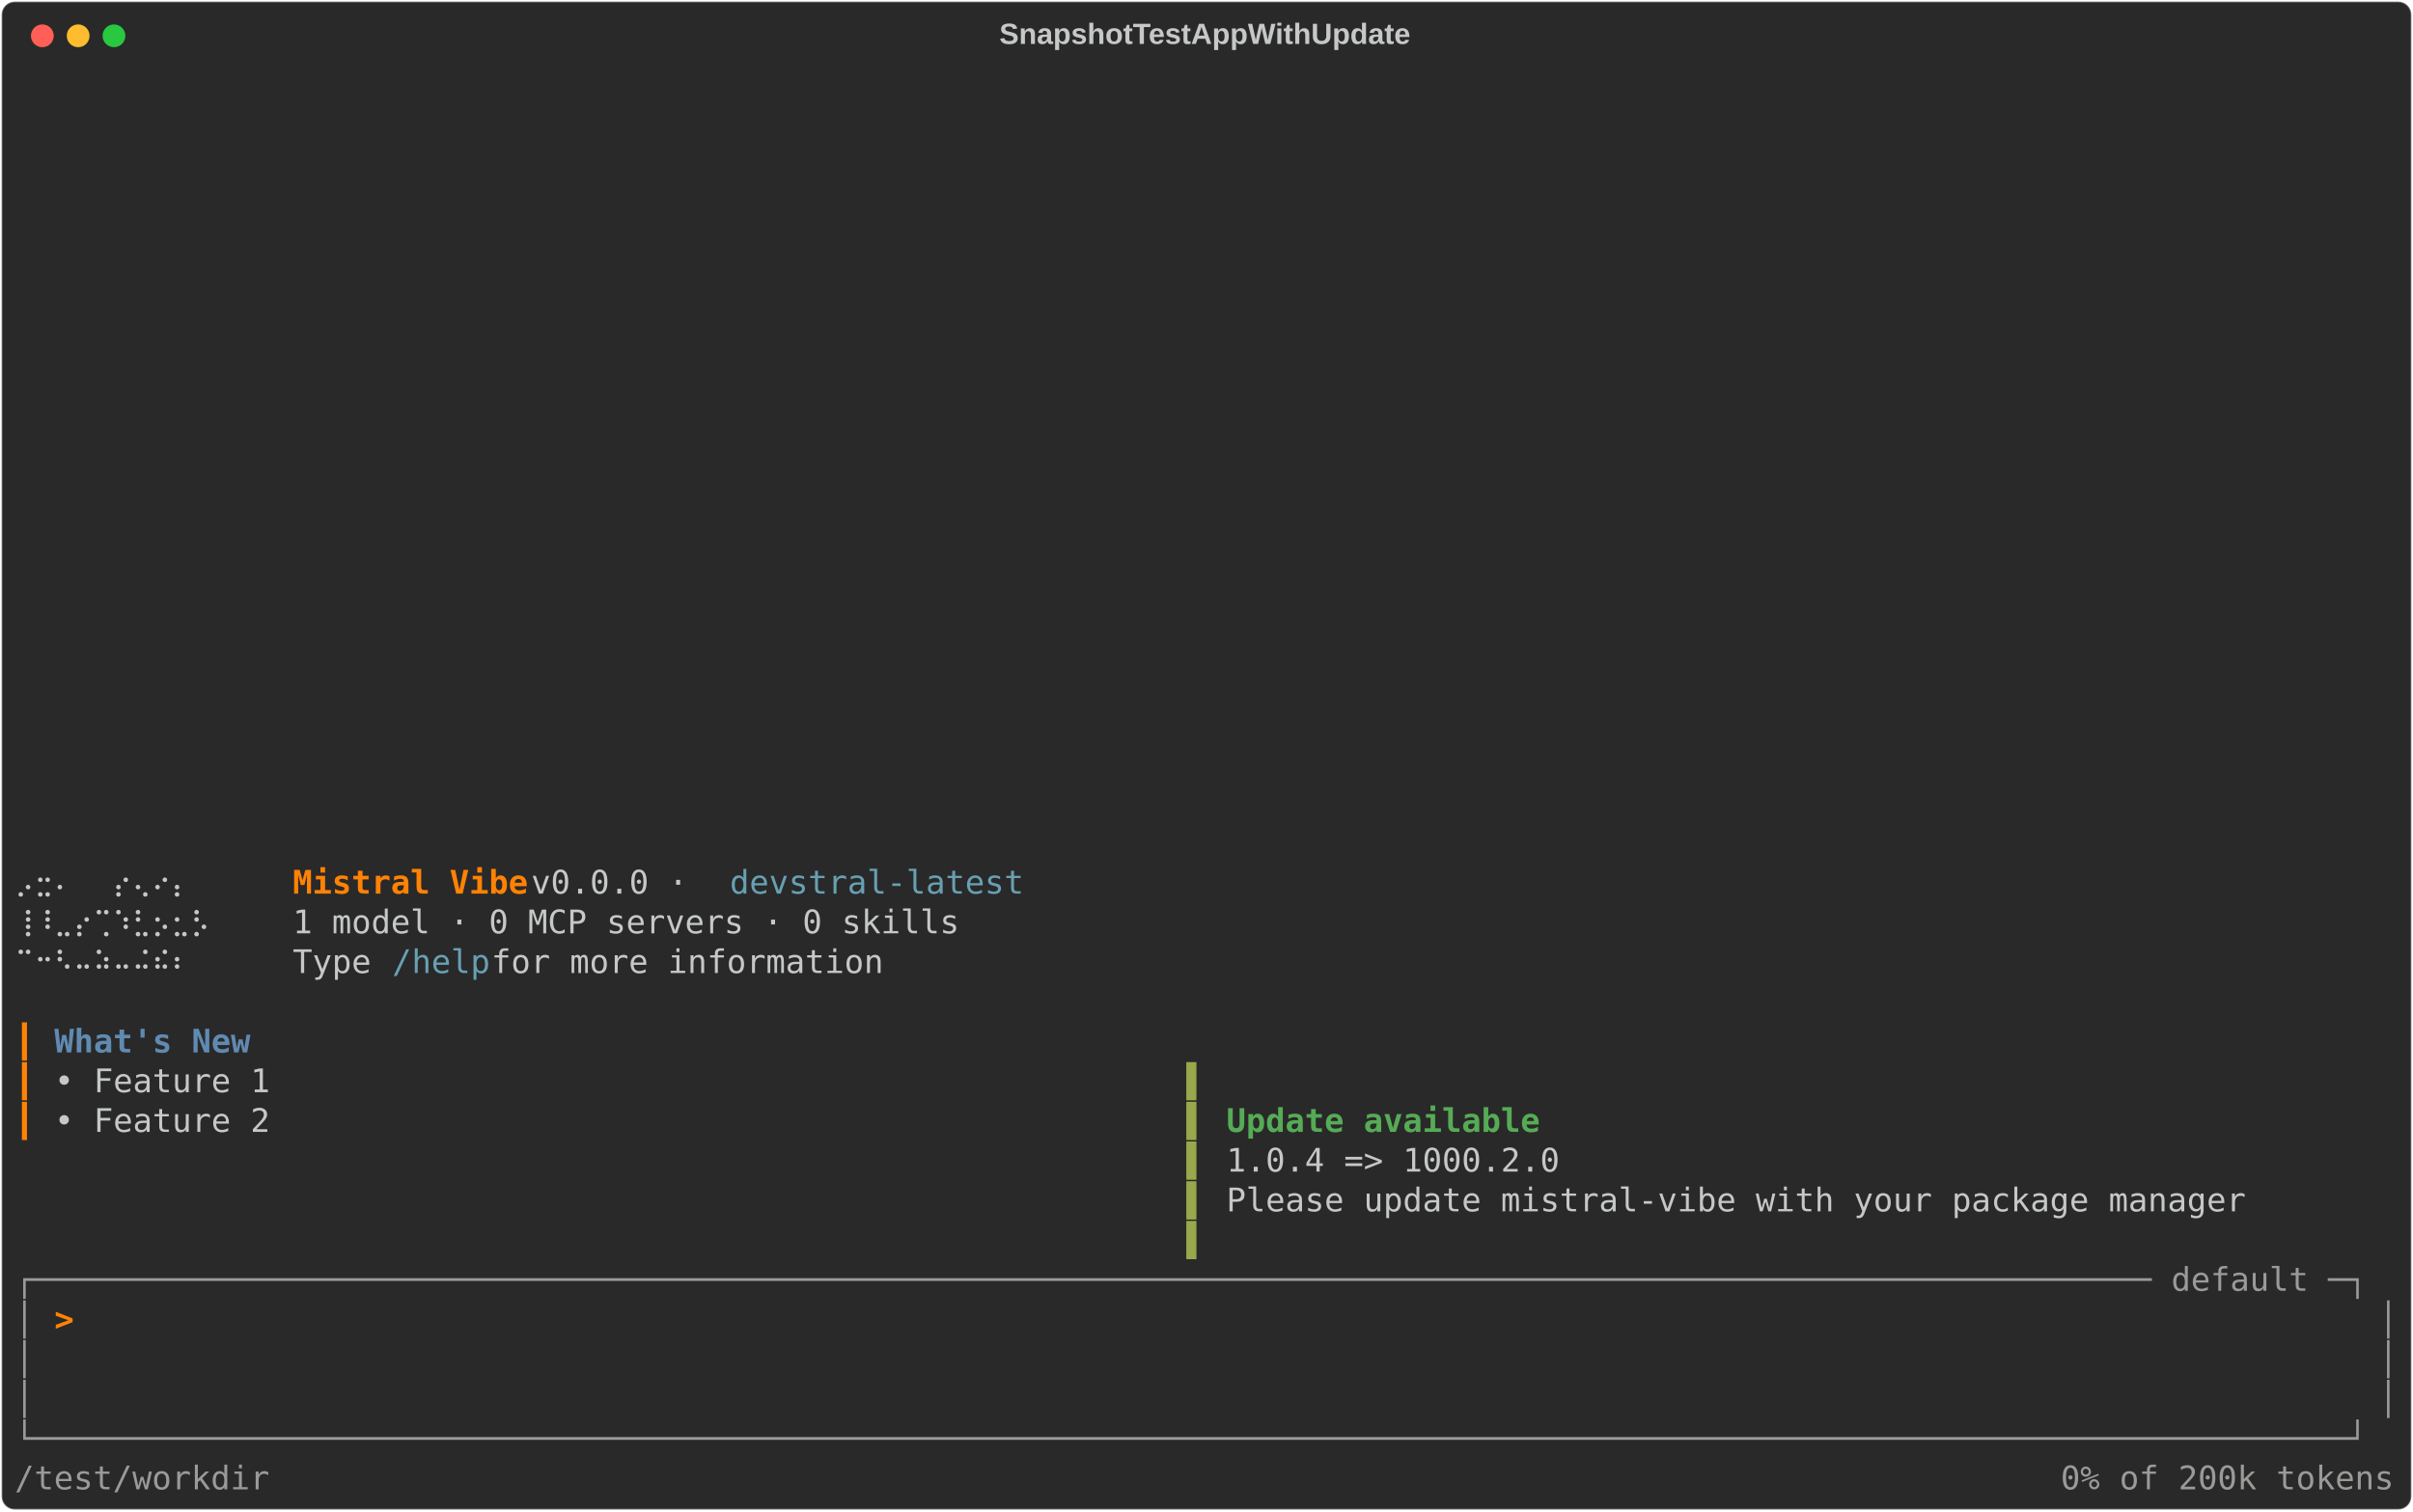
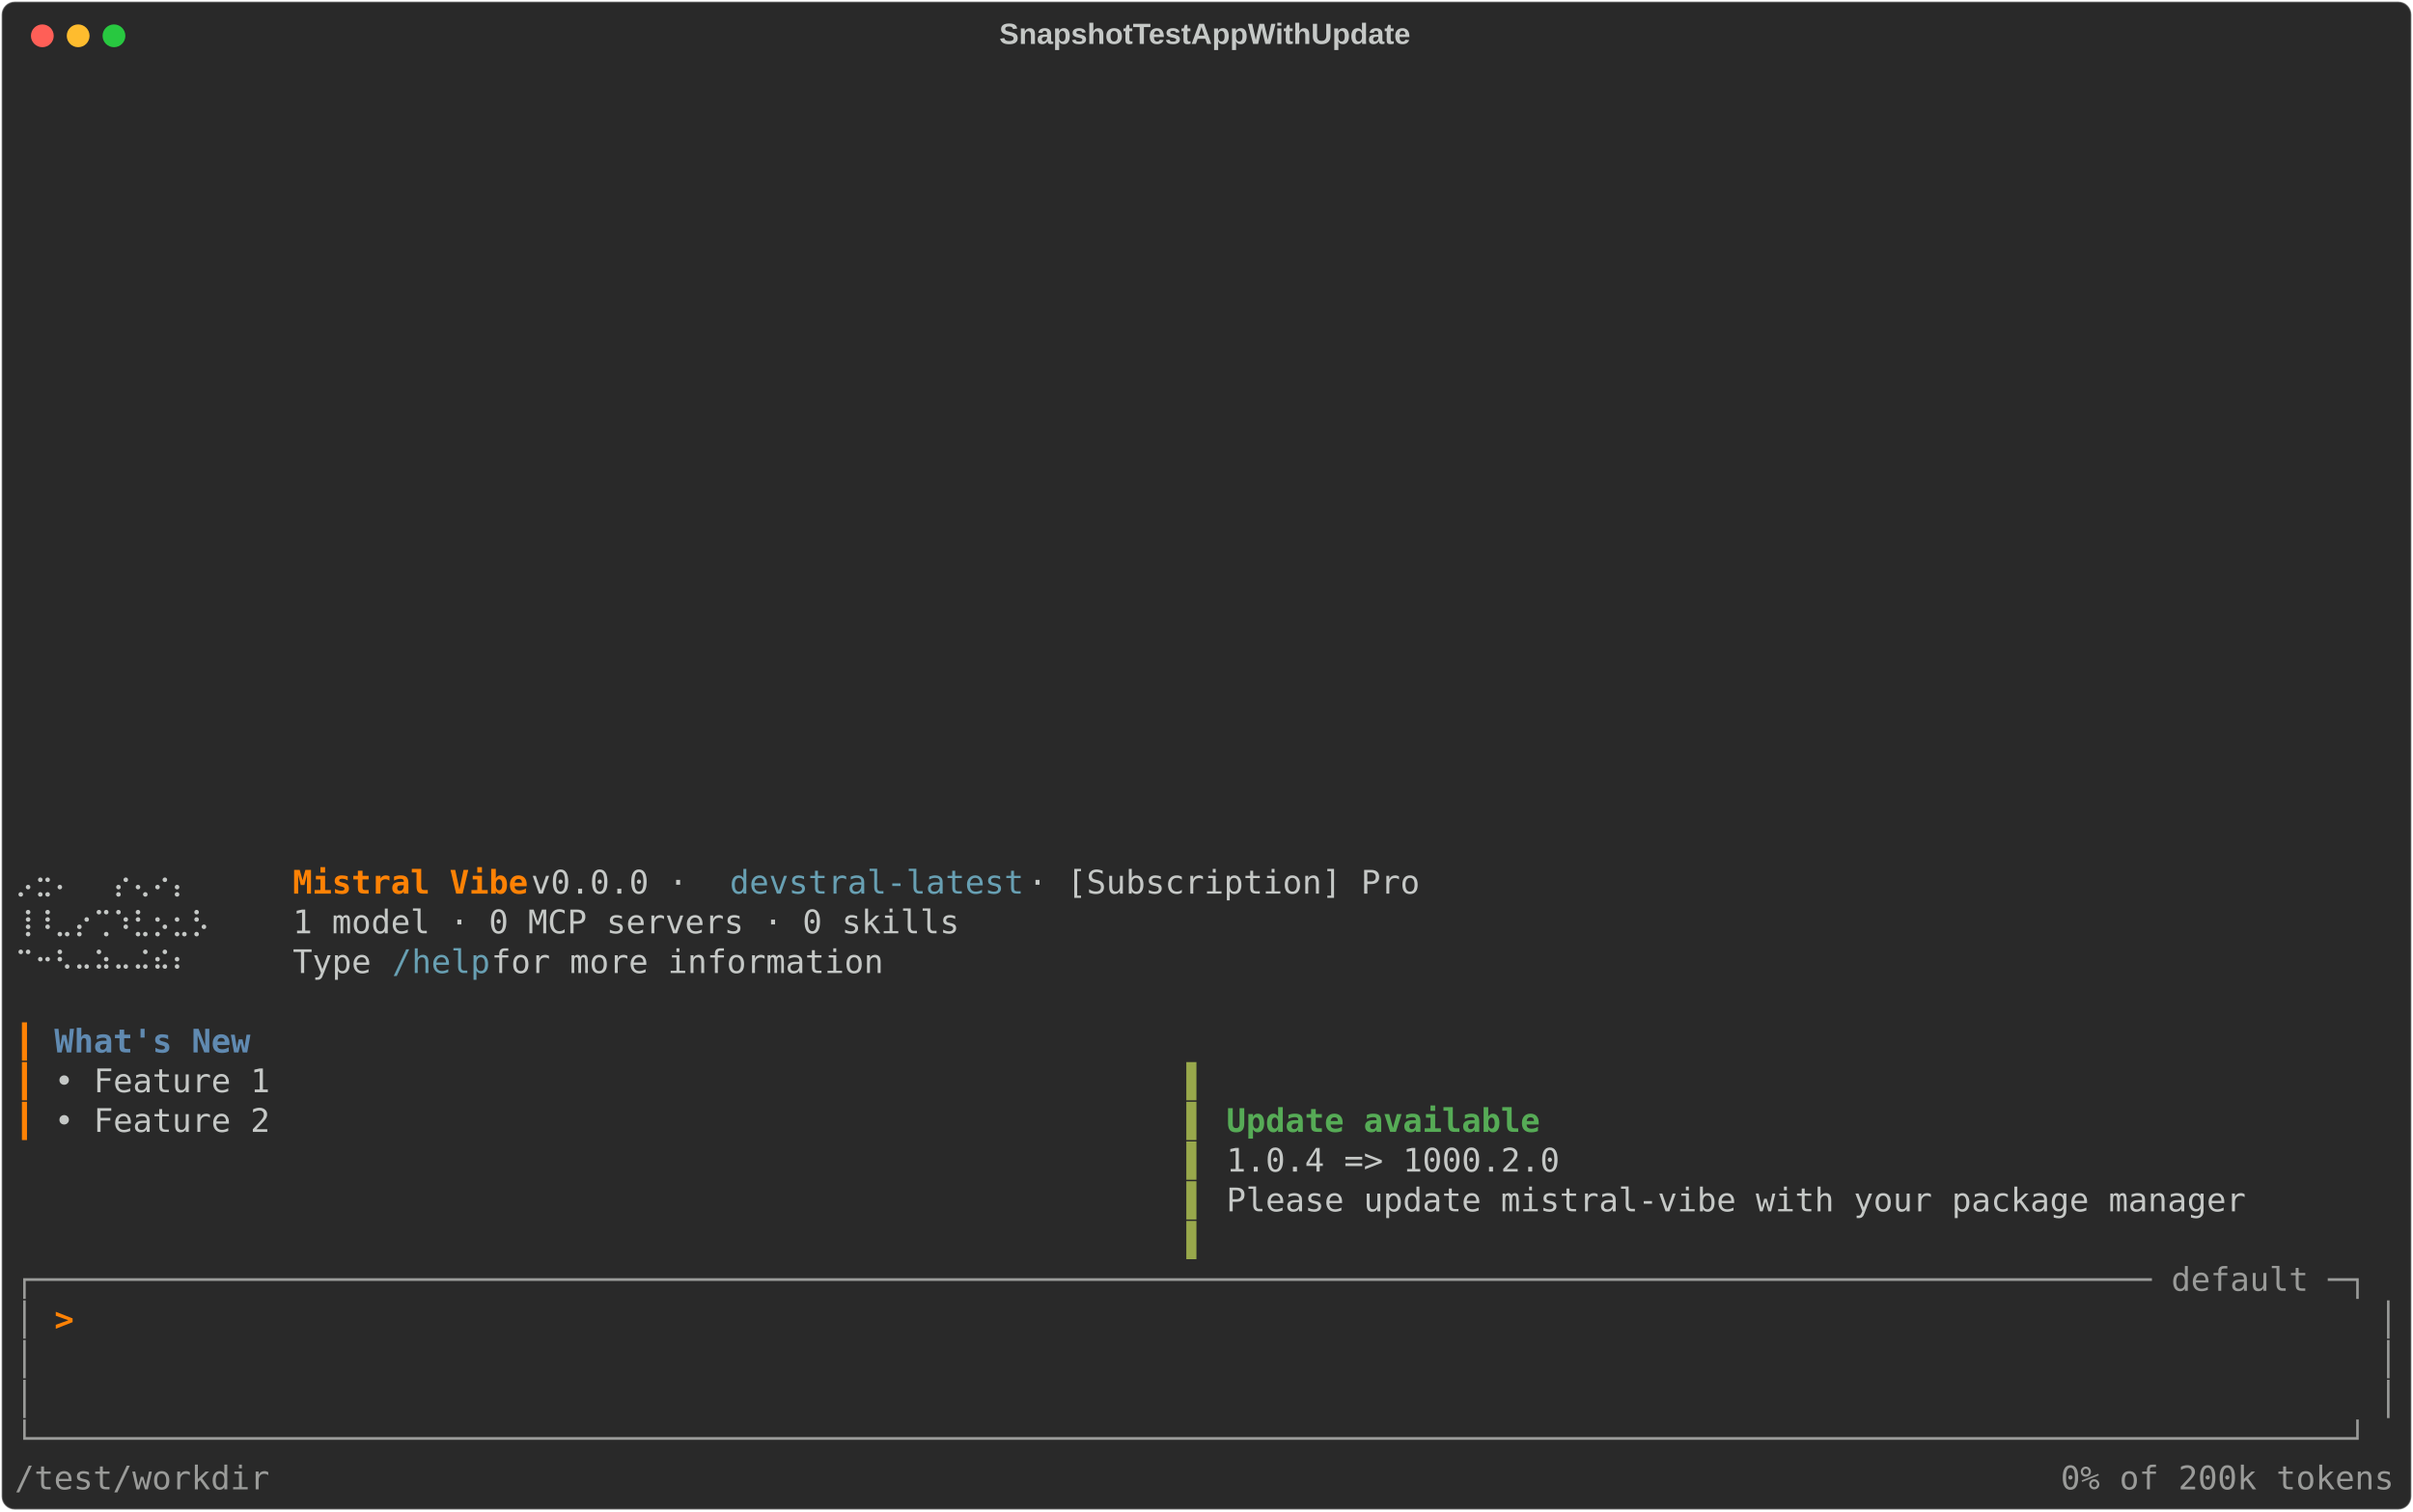
<svg xmlns="http://www.w3.org/2000/svg" class="rich-terminal" viewBox="0 0 1482 928.4">
  <style>

    @font-face {
        font-family: "Fira Code";
        src: local("FiraCode-Regular"),
                url("https://cdnjs.cloudflare.com/ajax/libs/firacode/6.2.0/woff2/FiraCode-Regular.woff2") format("woff2"),
                url("https://cdnjs.cloudflare.com/ajax/libs/firacode/6.2.0/woff/FiraCode-Regular.woff") format("woff");
        font-style: normal;
        font-weight: 400;
    }
    @font-face {
        font-family: "Fira Code";
        src: local("FiraCode-Bold"),
                url("https://cdnjs.cloudflare.com/ajax/libs/firacode/6.2.0/woff2/FiraCode-Bold.woff2") format("woff2"),
                url("https://cdnjs.cloudflare.com/ajax/libs/firacode/6.2.0/woff/FiraCode-Bold.woff") format("woff");
        font-style: bold;
        font-weight: 700;
    }

    .terminal-matrix {
        font-family: Fira Code, monospace;
        font-size: 20px;
        line-height: 24.4px;
        font-variant-east-asian: full-width;
    }

    .terminal-title {
        font-size: 18px;
        font-weight: bold;
        font-family: arial;
    }

    .terminal-r1 { fill: #c5c8c6 }
.terminal-r2 { fill: #ff8205;font-weight: bold }
.terminal-r3 { fill: #68a0b3 }
.terminal-r4 { fill: #ff8205 }
.terminal-r5 { fill: #608ab1;font-weight: bold }
.terminal-r6 { fill: #98a84b }
.terminal-r7 { fill: #56ab56;font-weight: bold }
.terminal-r8 { fill: #9a9b99 }
    </style>
  <defs>
    <clipPath id="terminal-clip-terminal">
      <rect x="0" y="0" width="1463.0" height="877.4" />
    </clipPath>
    <clipPath id="terminal-line-0">
      <rect x="0" y="1.5" width="1464" height="24.65" />
    </clipPath>
    <clipPath id="terminal-line-1">
      <rect x="0" y="25.9" width="1464" height="24.65" />
    </clipPath>
    <clipPath id="terminal-line-2">
      <rect x="0" y="50.3" width="1464" height="24.65" />
    </clipPath>
    <clipPath id="terminal-line-3">
      <rect x="0" y="74.7" width="1464" height="24.65" />
    </clipPath>
    <clipPath id="terminal-line-4">
      <rect x="0" y="99.1" width="1464" height="24.65" />
    </clipPath>
    <clipPath id="terminal-line-5">
      <rect x="0" y="123.5" width="1464" height="24.65" />
    </clipPath>
    <clipPath id="terminal-line-6">
      <rect x="0" y="147.9" width="1464" height="24.65" />
    </clipPath>
    <clipPath id="terminal-line-7">
      <rect x="0" y="172.3" width="1464" height="24.65" />
    </clipPath>
    <clipPath id="terminal-line-8">
      <rect x="0" y="196.7" width="1464" height="24.65" />
    </clipPath>
    <clipPath id="terminal-line-9">
      <rect x="0" y="221.1" width="1464" height="24.65" />
    </clipPath>
    <clipPath id="terminal-line-10">
      <rect x="0" y="245.5" width="1464" height="24.65" />
    </clipPath>
    <clipPath id="terminal-line-11">
      <rect x="0" y="269.9" width="1464" height="24.65" />
    </clipPath>
    <clipPath id="terminal-line-12">
      <rect x="0" y="294.3" width="1464" height="24.65" />
    </clipPath>
    <clipPath id="terminal-line-13">
      <rect x="0" y="318.7" width="1464" height="24.65" />
    </clipPath>
    <clipPath id="terminal-line-14">
      <rect x="0" y="343.1" width="1464" height="24.65" />
    </clipPath>
    <clipPath id="terminal-line-15">
      <rect x="0" y="367.5" width="1464" height="24.65" />
    </clipPath>
    <clipPath id="terminal-line-16">
      <rect x="0" y="391.9" width="1464" height="24.65" />
    </clipPath>
    <clipPath id="terminal-line-17">
      <rect x="0" y="416.3" width="1464" height="24.65" />
    </clipPath>
    <clipPath id="terminal-line-18">
      <rect x="0" y="440.7" width="1464" height="24.65" />
    </clipPath>
    <clipPath id="terminal-line-19">
      <rect x="0" y="465.1" width="1464" height="24.65" />
    </clipPath>
    <clipPath id="terminal-line-20">
      <rect x="0" y="489.5" width="1464" height="24.65" />
    </clipPath>
    <clipPath id="terminal-line-21">
      <rect x="0" y="513.9" width="1464" height="24.65" />
    </clipPath>
    <clipPath id="terminal-line-22">
      <rect x="0" y="538.3" width="1464" height="24.65" />
    </clipPath>
    <clipPath id="terminal-line-23">
      <rect x="0" y="562.7" width="1464" height="24.65" />
    </clipPath>
    <clipPath id="terminal-line-24">
      <rect x="0" y="587.1" width="1464" height="24.65" />
    </clipPath>
    <clipPath id="terminal-line-25">
      <rect x="0" y="611.5" width="1464" height="24.65" />
    </clipPath>
    <clipPath id="terminal-line-26">
      <rect x="0" y="635.9" width="1464" height="24.65" />
    </clipPath>
    <clipPath id="terminal-line-27">
      <rect x="0" y="660.3" width="1464" height="24.65" />
    </clipPath>
    <clipPath id="terminal-line-28">
      <rect x="0" y="684.7" width="1464" height="24.65" />
    </clipPath>
    <clipPath id="terminal-line-29">
      <rect x="0" y="709.1" width="1464" height="24.65" />
    </clipPath>
    <clipPath id="terminal-line-30">
      <rect x="0" y="733.5" width="1464" height="24.65" />
    </clipPath>
    <clipPath id="terminal-line-31">
      <rect x="0" y="757.9" width="1464" height="24.65" />
    </clipPath>
    <clipPath id="terminal-line-32">
      <rect x="0" y="782.3" width="1464" height="24.65" />
    </clipPath>
    <clipPath id="terminal-line-33">
      <rect x="0" y="806.7" width="1464" height="24.65" />
    </clipPath>
    <clipPath id="terminal-line-34">
      <rect x="0" y="831.1" width="1464" height="24.65" />
    </clipPath>
  </defs>
  <rect fill="#292929" stroke="rgba(255,255,255,0.35)" stroke-width="1" x="1" y="1" width="1480" height="926.4" rx="8" />
  <text class="terminal-title" fill="#c5c8c6" text-anchor="middle" x="740" y="27">SnapshotTestAppWithUpdate</text>
  <g transform="translate(26,22)">
    <circle cx="0" cy="0" r="7" fill="#ff5f57" />
    <circle cx="22" cy="0" r="7" fill="#febc2e" />
    <circle cx="44" cy="0" r="7" fill="#28c840" />
  </g>
  <g transform="translate(9, 41)" clip-path="url(#terminal-clip-terminal)">
    <g class="terminal-matrix">
      <text class="terminal-r1" x="1464" y="20" textLength="12.2" clip-path="url(#terminal-line-0)">
</text>
      <text class="terminal-r1" x="1464" y="44.4" textLength="12.2" clip-path="url(#terminal-line-1)">
</text>
      <text class="terminal-r1" x="1464" y="68.8" textLength="12.2" clip-path="url(#terminal-line-2)">
</text>
      <text class="terminal-r1" x="1464" y="93.2" textLength="12.2" clip-path="url(#terminal-line-3)">
</text>
      <text class="terminal-r1" x="1464" y="117.6" textLength="12.2" clip-path="url(#terminal-line-4)">
</text>
      <text class="terminal-r1" x="1464" y="142" textLength="12.2" clip-path="url(#terminal-line-5)">
</text>
      <text class="terminal-r1" x="1464" y="166.4" textLength="12.2" clip-path="url(#terminal-line-6)">
</text>
      <text class="terminal-r1" x="1464" y="190.8" textLength="12.2" clip-path="url(#terminal-line-7)">
</text>
      <text class="terminal-r1" x="1464" y="215.2" textLength="12.2" clip-path="url(#terminal-line-8)">
</text>
      <text class="terminal-r1" x="1464" y="239.6" textLength="12.2" clip-path="url(#terminal-line-9)">
</text>
      <text class="terminal-r1" x="1464" y="264" textLength="12.2" clip-path="url(#terminal-line-10)">
</text>
      <text class="terminal-r1" x="1464" y="288.4" textLength="12.2" clip-path="url(#terminal-line-11)">
</text>
      <text class="terminal-r1" x="1464" y="312.8" textLength="12.2" clip-path="url(#terminal-line-12)">
</text>
      <text class="terminal-r1" x="1464" y="337.2" textLength="12.2" clip-path="url(#terminal-line-13)">
</text>
      <text class="terminal-r1" x="1464" y="361.6" textLength="12.2" clip-path="url(#terminal-line-14)">
</text>
      <text class="terminal-r1" x="1464" y="386" textLength="12.2" clip-path="url(#terminal-line-15)">
</text>
      <text class="terminal-r1" x="1464" y="410.4" textLength="12.2" clip-path="url(#terminal-line-16)">
</text>
      <text class="terminal-r1" x="1464" y="434.8" textLength="12.2" clip-path="url(#terminal-line-17)">
</text>
      <text class="terminal-r1" x="1464" y="459.2" textLength="12.2" clip-path="url(#terminal-line-18)">
</text>
      <text class="terminal-r1" x="1464" y="483.6" textLength="12.2" clip-path="url(#terminal-line-19)">
</text>
      <text class="terminal-r1" x="0" y="508" textLength="134.2" clip-path="url(#terminal-line-20)">  ⡠⣒⠄  ⡔⢄⠔⡄</text>
      <text class="terminal-r2" x="170.8" y="508" textLength="146.4" clip-path="url(#terminal-line-20)">Mistral Vibe</text>
      <text class="terminal-r1" x="317.2" y="508" textLength="122" clip-path="url(#terminal-line-20)"> v0.0.0 · </text>
      <text class="terminal-r3" x="439.2" y="508" textLength="183" clip-path="url(#terminal-line-20)">devstral-latest</text>
+       <text class="terminal-r1" x="622.2" y="508" textLength="256.2" clip-path="url(#terminal-line-20)"> · [Subscription] Pro</text>
      <text class="terminal-r1" x="1464" y="508" textLength="12.2" clip-path="url(#terminal-line-20)">
</text>
      <text class="terminal-r1" x="0" y="532.4" textLength="134.2" clip-path="url(#terminal-line-21)"> ⢸⠸⣀⡔⢉⠱⣃⡢⣂⡣</text>
      <text class="terminal-r1" x="170.8" y="532.4" textLength="414.8" clip-path="url(#terminal-line-21)">1 model · 0 MCP servers · 0 skills</text>
      <text class="terminal-r1" x="1464" y="532.4" textLength="12.2" clip-path="url(#terminal-line-21)">
</text>
      <text class="terminal-r1" x="0" y="556.8" textLength="134.2" clip-path="url(#terminal-line-22)">  ⠉⠒⠣⠤⠵⠤⠬⠮⠆</text>
      <text class="terminal-r1" x="170.8" y="556.8" textLength="61" clip-path="url(#terminal-line-22)">Type </text>
      <text class="terminal-r3" x="231.8" y="556.8" textLength="61" clip-path="url(#terminal-line-22)">/help</text>
      <text class="terminal-r1" x="292.8" y="556.8" textLength="256.2" clip-path="url(#terminal-line-22)"> for more information</text>
      <text class="terminal-r1" x="1464" y="556.8" textLength="12.2" clip-path="url(#terminal-line-22)">
</text>
      <text class="terminal-r1" x="1464" y="581.2" textLength="12.2" clip-path="url(#terminal-line-23)">
</text>
      <text class="terminal-r4" x="0" y="605.6" textLength="12.2" clip-path="url(#terminal-line-24)">┃</text>
      <text class="terminal-r5" x="24.4" y="605.6" textLength="122" clip-path="url(#terminal-line-24)">What's New</text>
      <text class="terminal-r1" x="1464" y="605.6" textLength="12.2" clip-path="url(#terminal-line-24)">
</text>
      <text class="terminal-r4" x="0" y="630" textLength="12.2" clip-path="url(#terminal-line-25)">┃</text>
      <text class="terminal-r1" x="24.4" y="630" textLength="134.2" clip-path="url(#terminal-line-25)">• Feature 1</text>
      <text class="terminal-r6" x="719.8" y="630" textLength="12.2" clip-path="url(#terminal-line-25)">▌</text>
      <text class="terminal-r1" x="1464" y="630" textLength="12.2" clip-path="url(#terminal-line-25)">
</text>
      <text class="terminal-r4" x="0" y="654.4" textLength="12.2" clip-path="url(#terminal-line-26)">┃</text>
      <text class="terminal-r1" x="24.4" y="654.4" textLength="134.2" clip-path="url(#terminal-line-26)">• Feature 2</text>
      <text class="terminal-r6" x="719.8" y="654.4" textLength="12.2" clip-path="url(#terminal-line-26)">▌</text>
      <text class="terminal-r7" x="744.2" y="654.4" textLength="195.2" clip-path="url(#terminal-line-26)">Update available</text>
      <text class="terminal-r1" x="1464" y="654.4" textLength="12.2" clip-path="url(#terminal-line-26)">
</text>
      <text class="terminal-r6" x="719.8" y="678.8" textLength="12.2" clip-path="url(#terminal-line-27)">▌</text>
      <text class="terminal-r1" x="744.2" y="678.8" textLength="207.4" clip-path="url(#terminal-line-27)">1.0.4 =&gt; 1000.2.0</text>
      <text class="terminal-r1" x="1464" y="678.8" textLength="12.2" clip-path="url(#terminal-line-27)">
</text>
      <text class="terminal-r6" x="719.8" y="703.2" textLength="12.2" clip-path="url(#terminal-line-28)">▌</text>
      <text class="terminal-r1" x="744.2" y="703.2" textLength="634.4" clip-path="url(#terminal-line-28)">Please update mistral-vibe with your package manager</text>
      <text class="terminal-r1" x="1464" y="703.2" textLength="12.2" clip-path="url(#terminal-line-28)">
</text>
      <text class="terminal-r6" x="719.8" y="727.6" textLength="12.2" clip-path="url(#terminal-line-29)">▌</text>
      <text class="terminal-r1" x="1464" y="727.6" textLength="12.2" clip-path="url(#terminal-line-29)">
</text>
      <text class="terminal-r8" x="0" y="752" textLength="1464" clip-path="url(#terminal-line-30)">┌──────────────────────────────────────────────────────────────────────────────────────────────────────────── default ─┐</text>
      <text class="terminal-r1" x="1464" y="752" textLength="12.2" clip-path="url(#terminal-line-30)">
</text>
      <text class="terminal-r8" x="0" y="776.4" textLength="12.2" clip-path="url(#terminal-line-31)">│</text>
      <text class="terminal-r2" x="24.4" y="776.4" textLength="12.2" clip-path="url(#terminal-line-31)">&gt;</text>
      <text class="terminal-r8" x="1451.8" y="776.4" textLength="12.2" clip-path="url(#terminal-line-31)">│</text>
      <text class="terminal-r1" x="1464" y="776.4" textLength="12.2" clip-path="url(#terminal-line-31)">
</text>
      <text class="terminal-r8" x="0" y="800.8" textLength="12.2" clip-path="url(#terminal-line-32)">│</text>
      <text class="terminal-r8" x="1451.8" y="800.8" textLength="12.2" clip-path="url(#terminal-line-32)">│</text>
      <text class="terminal-r1" x="1464" y="800.8" textLength="12.2" clip-path="url(#terminal-line-32)">
</text>
      <text class="terminal-r8" x="0" y="825.2" textLength="12.2" clip-path="url(#terminal-line-33)">│</text>
      <text class="terminal-r8" x="1451.8" y="825.2" textLength="12.2" clip-path="url(#terminal-line-33)">│</text>
      <text class="terminal-r1" x="1464" y="825.2" textLength="12.2" clip-path="url(#terminal-line-33)">
</text>
      <text class="terminal-r8" x="0" y="849.6" textLength="1464" clip-path="url(#terminal-line-34)">└──────────────────────────────────────────────────────────────────────────────────────────────────────────────────────┘</text>
      <text class="terminal-r1" x="1464" y="849.6" textLength="12.2" clip-path="url(#terminal-line-34)">
</text>
      <text class="terminal-r8" x="0" y="874" textLength="158.6" clip-path="url(#terminal-line-35)">/test/workdir</text>
      <text class="terminal-r8" x="1256.6" y="874" textLength="207.4" clip-path="url(#terminal-line-35)">0% of 200k tokens</text>
    </g>
  </g>
</svg>
